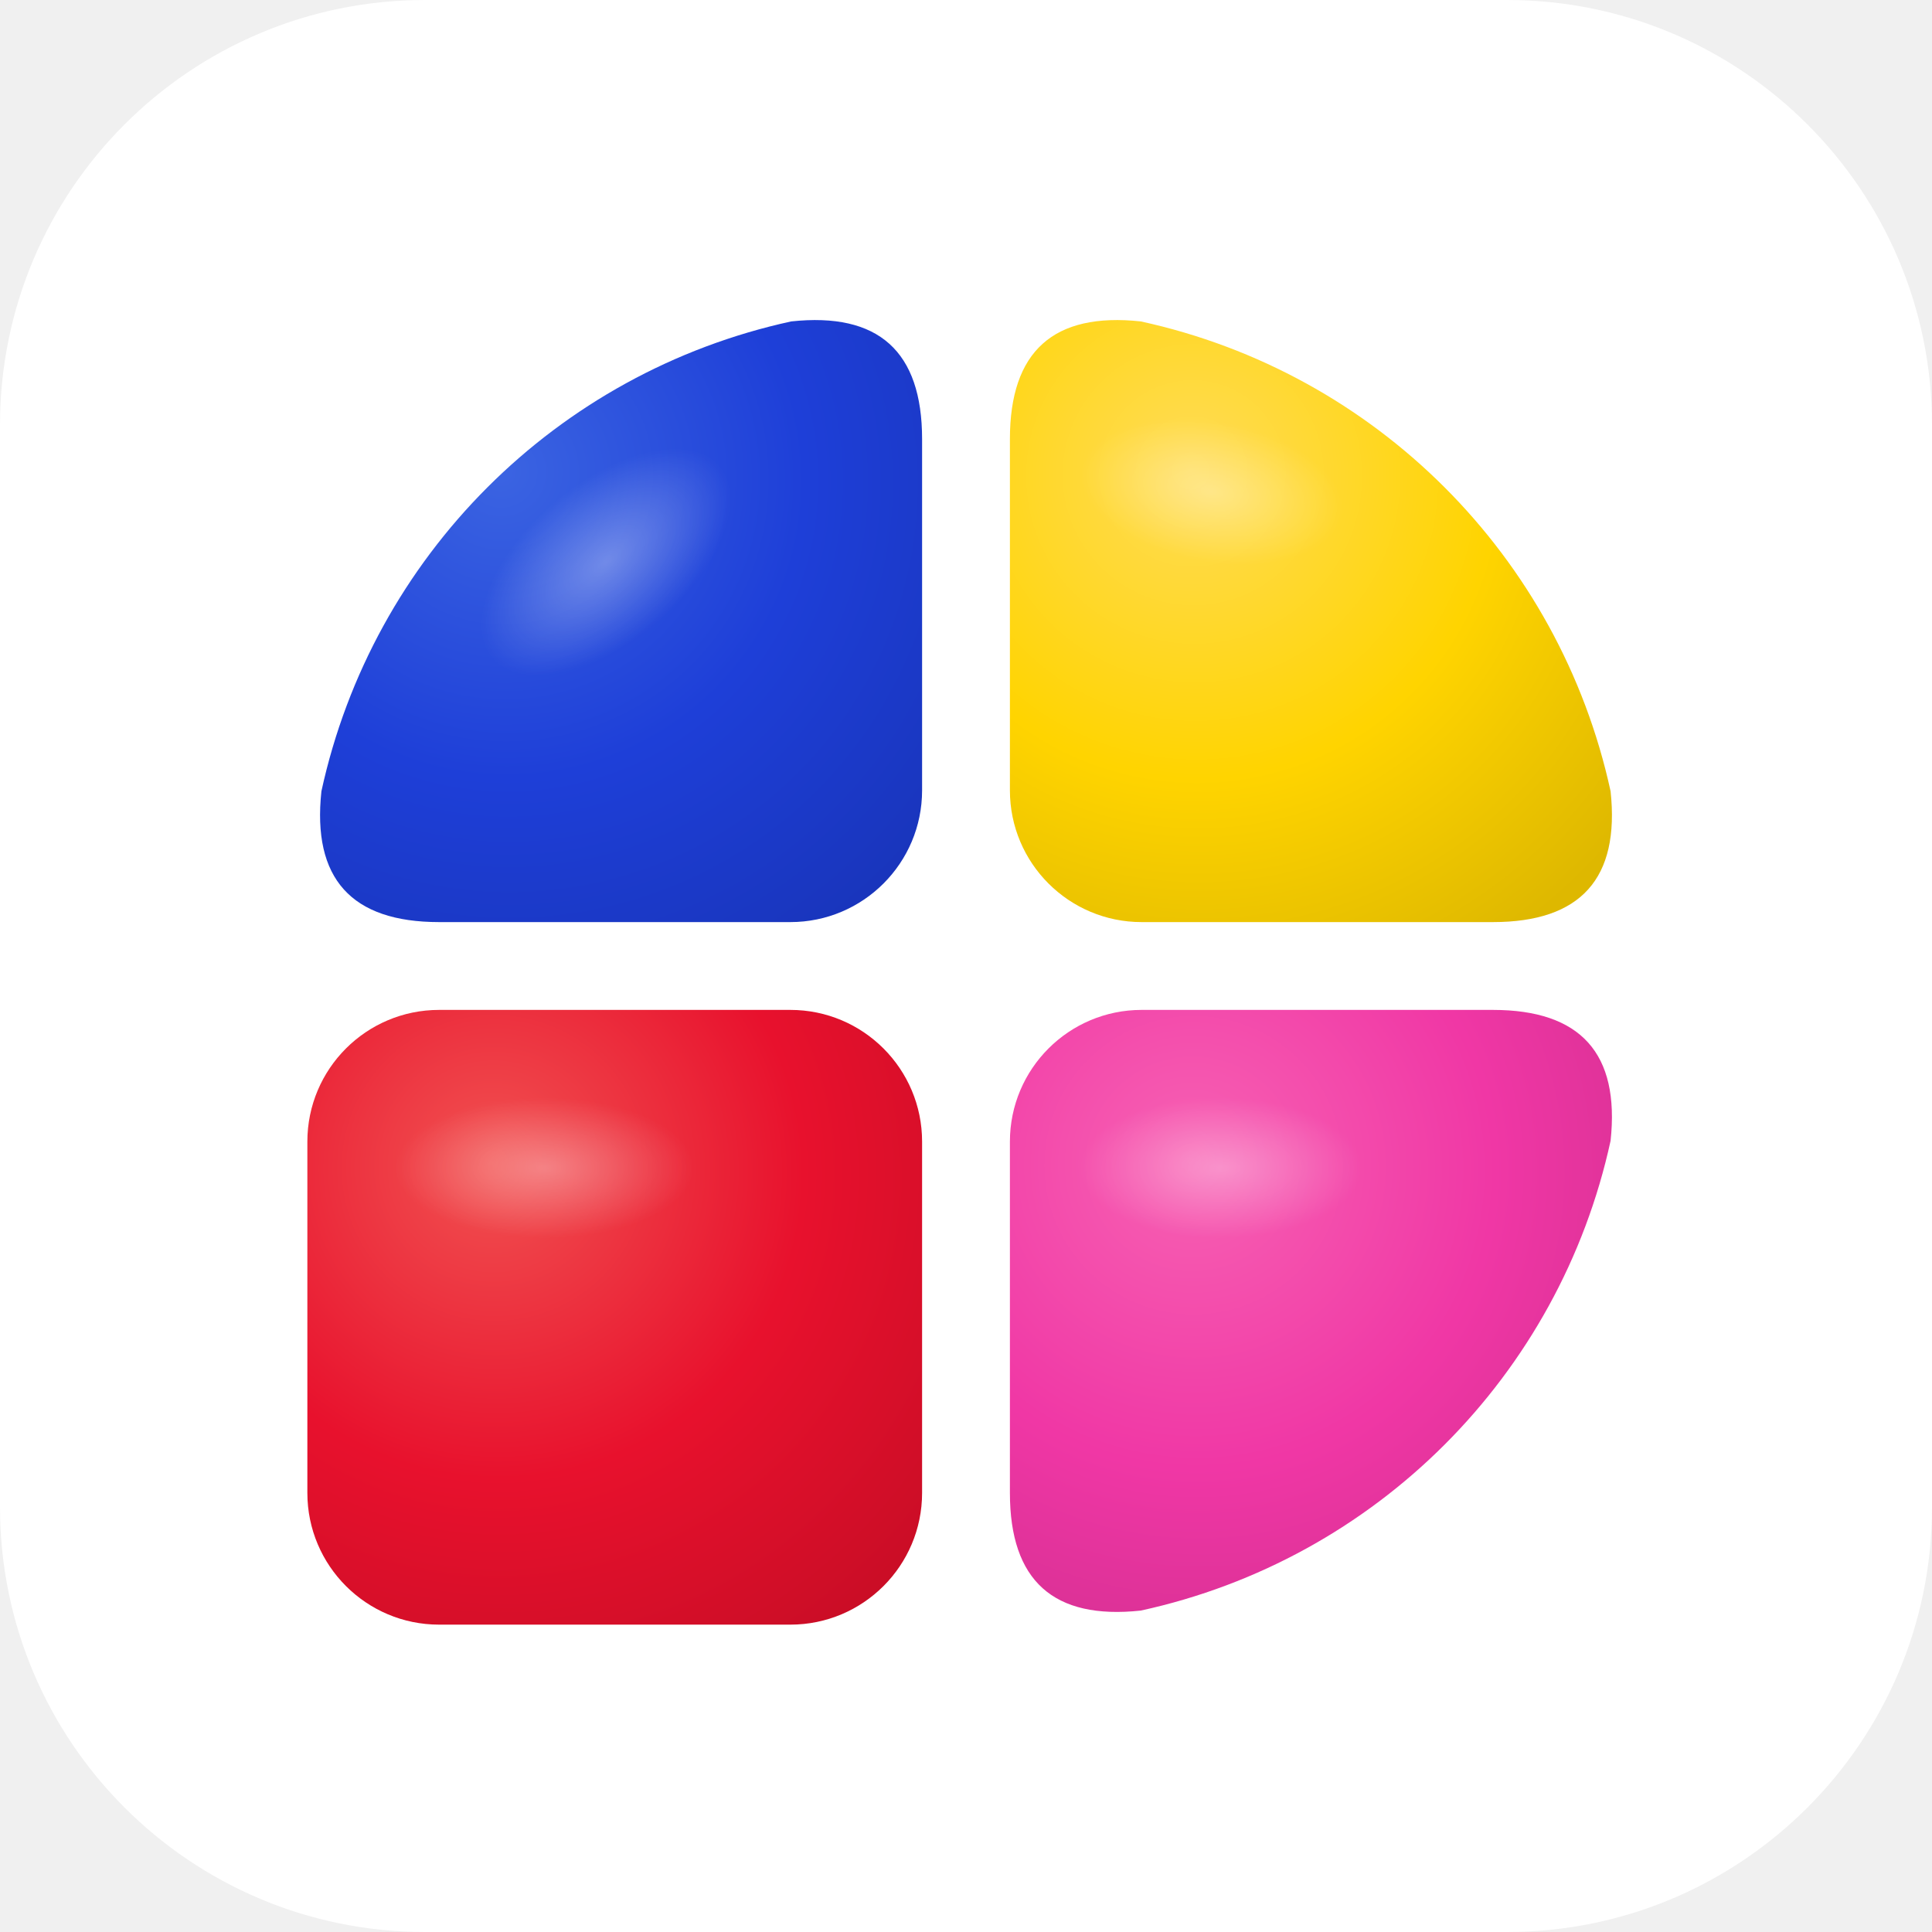
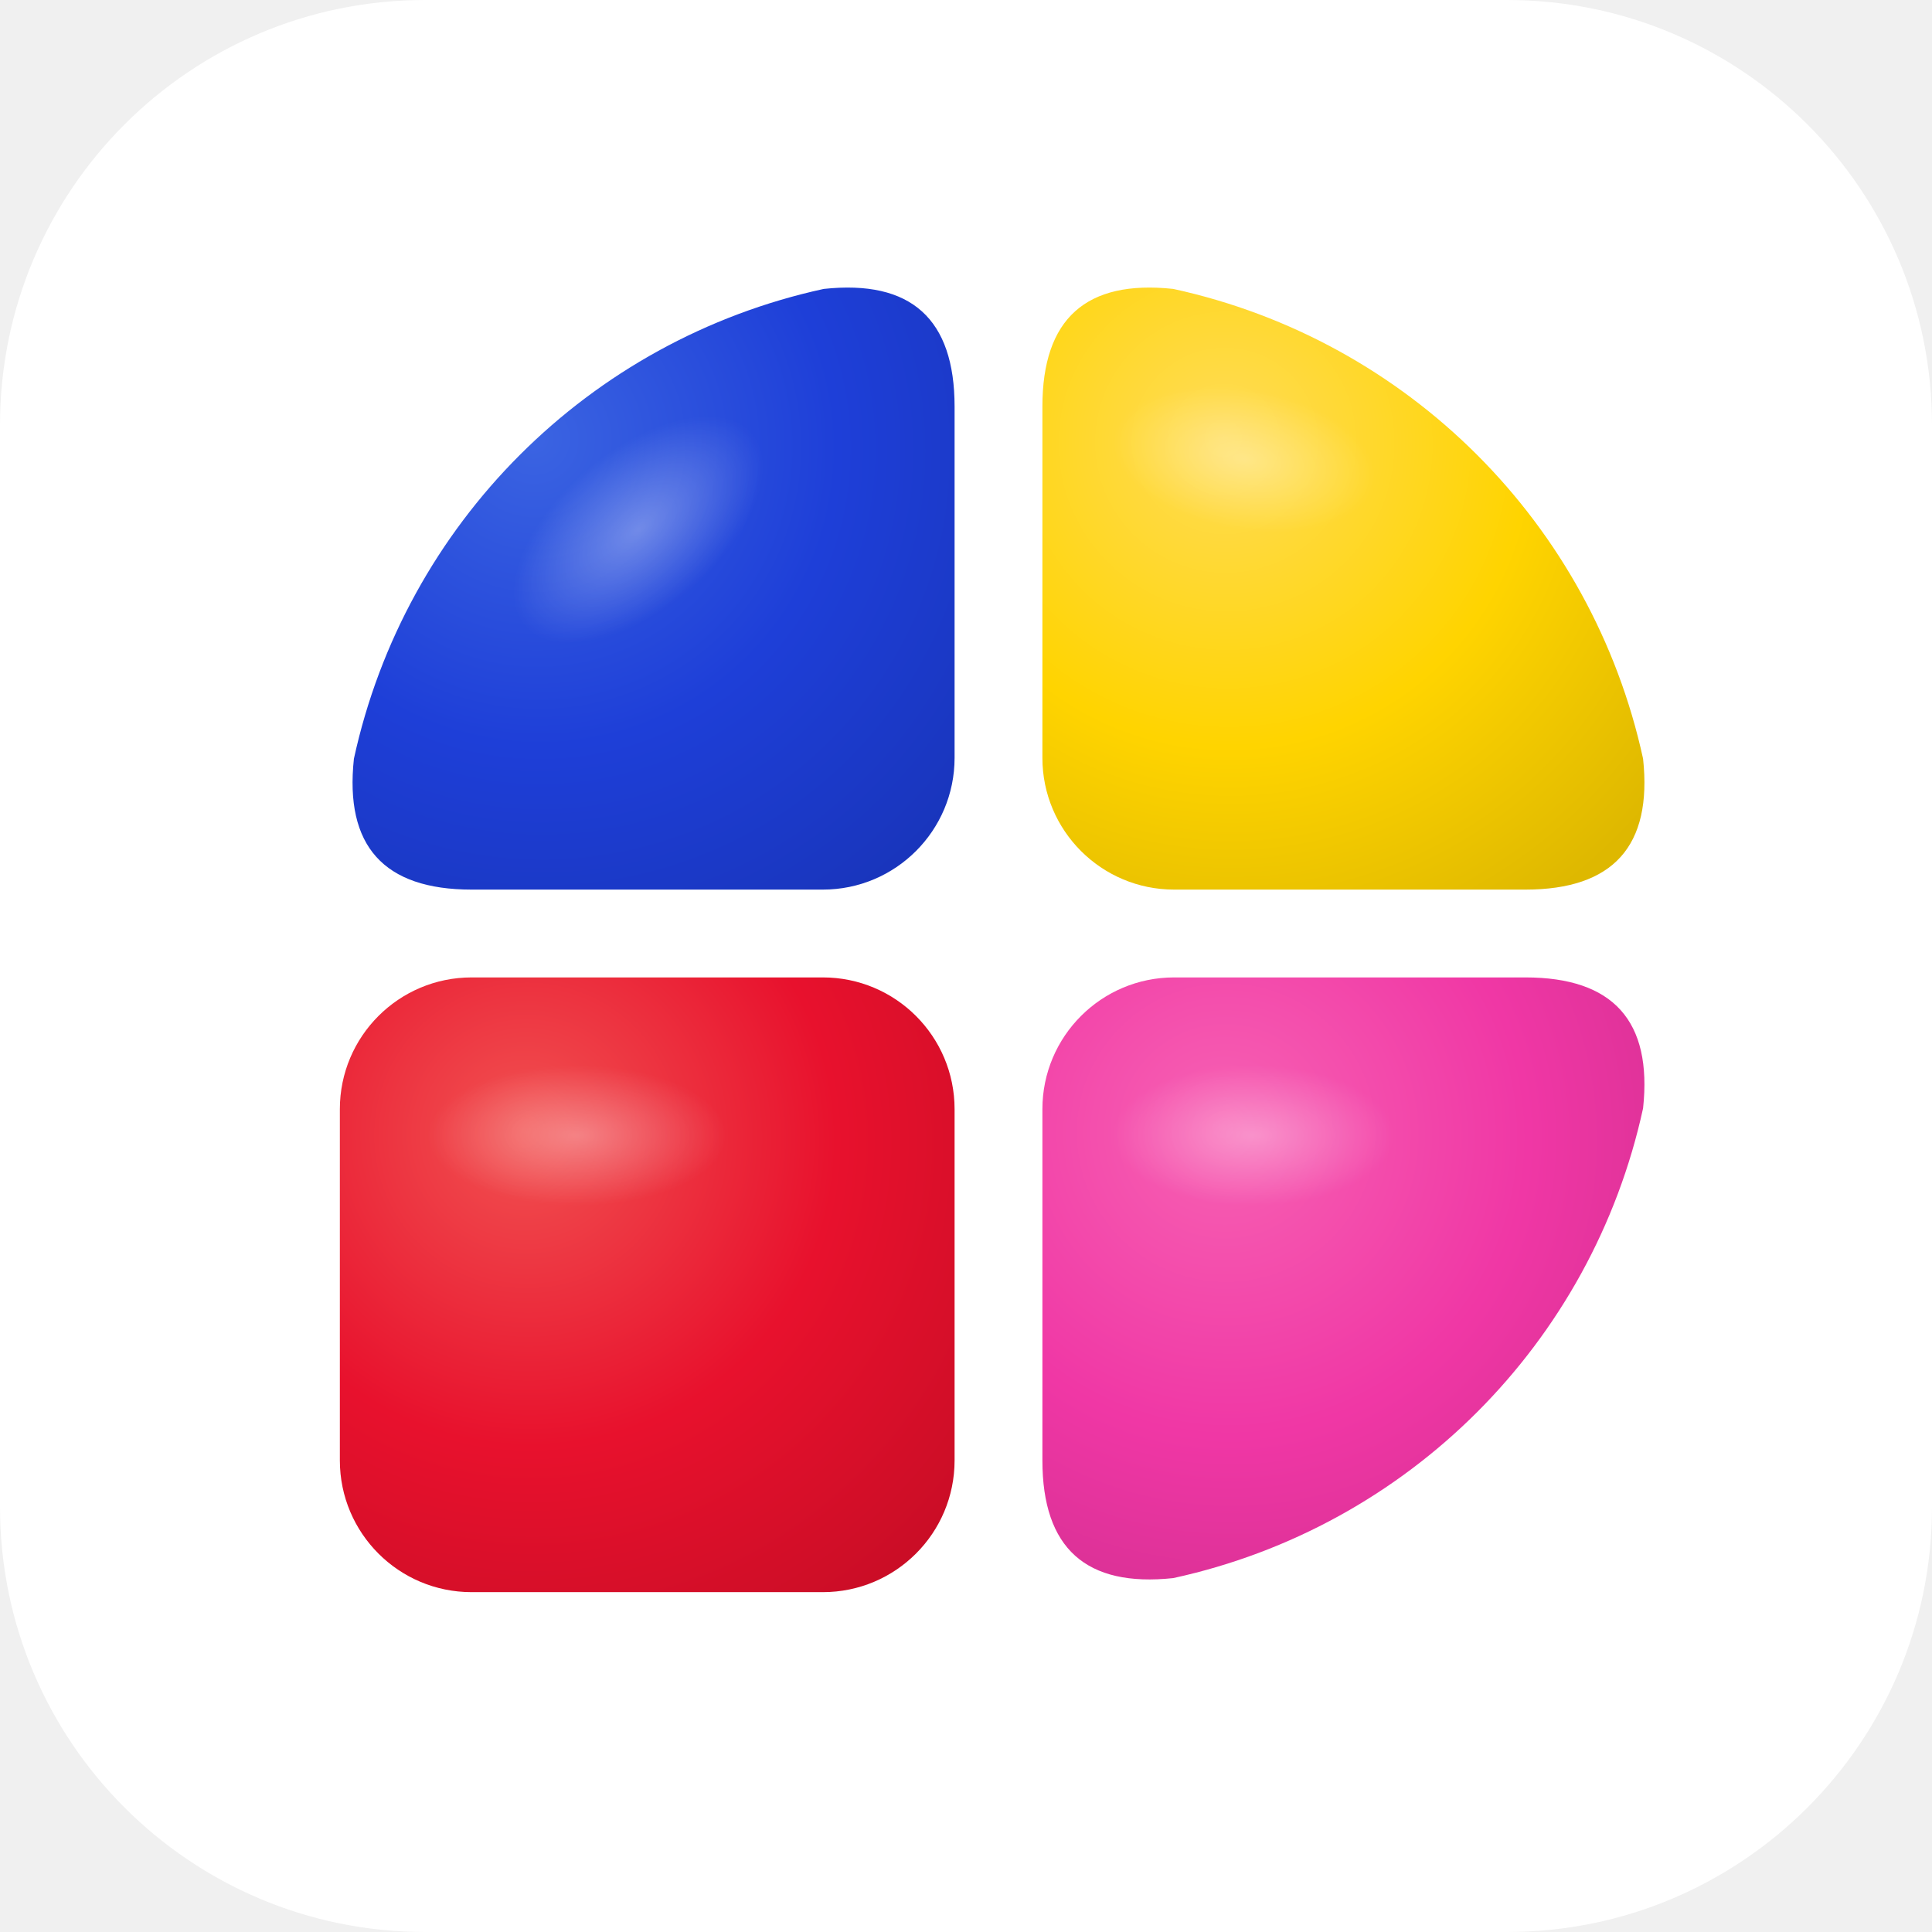
<svg xmlns="http://www.w3.org/2000/svg" viewBox="0 0 44 44" width="512" height="512">
  <defs>
    <radialGradient id="aq1" cx="0.32" cy="0.28" r="0.9" fx="0.3" fy="0.25">
      <stop offset="0" stop-color="#3b64e2" />
      <stop offset="0.55" stop-color="#1e3fd8" />
      <stop offset="1" stop-color="#1935bc" />
    </radialGradient>
    <radialGradient id="aq2" cx="0.32" cy="0.28" r="0.9" fx="0.3" fy="0.25">
      <stop offset="0" stop-color="#ffdc58" />
      <stop offset="0.55" stop-color="#ffd400" />
      <stop offset="1" stop-color="#deb800" />
    </radialGradient>
    <radialGradient id="aq3" cx="0.32" cy="0.28" r="0.9" fx="0.3" fy="0.25">
      <stop offset="0" stop-color="#f762b3" />
      <stop offset="0.55" stop-color="#f037a5" />
      <stop offset="1" stop-color="#d12e8f" />
    </radialGradient>
    <radialGradient id="aq4" cx="0.32" cy="0.28" r="0.9" fx="0.3" fy="0.25">
      <stop offset="0" stop-color="#f15251" />
      <stop offset="0.55" stop-color="#e8112d" />
      <stop offset="1" stop-color="#ca0d26" />
    </radialGradient>
    <radialGradient id="aglint">
      <stop offset="0" stop-color="#fff" stop-opacity="0.32" />
      <stop offset="1" stop-color="#fff" stop-opacity="0" />
    </radialGradient>
  </defs>
  <rect width="44" height="44" rx="9.68" fill="#ffffff" />
-   <g transform="translate(6 6) scale(1)">
+   <g transform="translate(6.74 5.26) scale(1)">
    <path d="M4 15Q1 15 1.32 12.02A14 14 0 0 1 12.02 1.32Q15 1 15 4L15 12A3 3 0 0 1 12 15Z" fill="url(#aq1)" />
    <ellipse cx="7.8" cy="6.8" rx="3.4" ry="1.8" transform="rotate(-40 7.8 6.8)" fill="url(#aglint)" />
    <path d="M28 15Q31 15 30.68 12.02A14 14 0 0 0 19.98 1.32Q17 1 17 4L17 12A3 3 0 0 0 20 15Z" fill="url(#aq2)" />
    <ellipse cx="21.6" cy="5.2" rx="3" ry="1.6" transform="rotate(10 21.6 5.2)" fill="url(#aglint)" />
    <path d="M28 17Q31 17 30.68 19.98A14 14 0 0 1 19.98 30.68Q17 31 17 28L17 20A3 3 0 0 1 20 17Z" fill="url(#aq3)" />
    <ellipse cx="21.8" cy="20.6" rx="3.2" ry="1.6" transform="rotate(0 21.8 20.6)" fill="url(#aglint)" />
    <path d="M4 17H12A3 3 0 0 1 15 20V28A3 3 0 0 1 12 31H4A3 3 0 0 1 1 28V20A3 3 0 0 1 4 17Z" fill="url(#aq4)" />
    <ellipse cx="6.4" cy="20.6" rx="3.4" ry="1.6" transform="rotate(0 6.4 20.6)" fill="url(#aglint)" />
  </g>
</svg>
